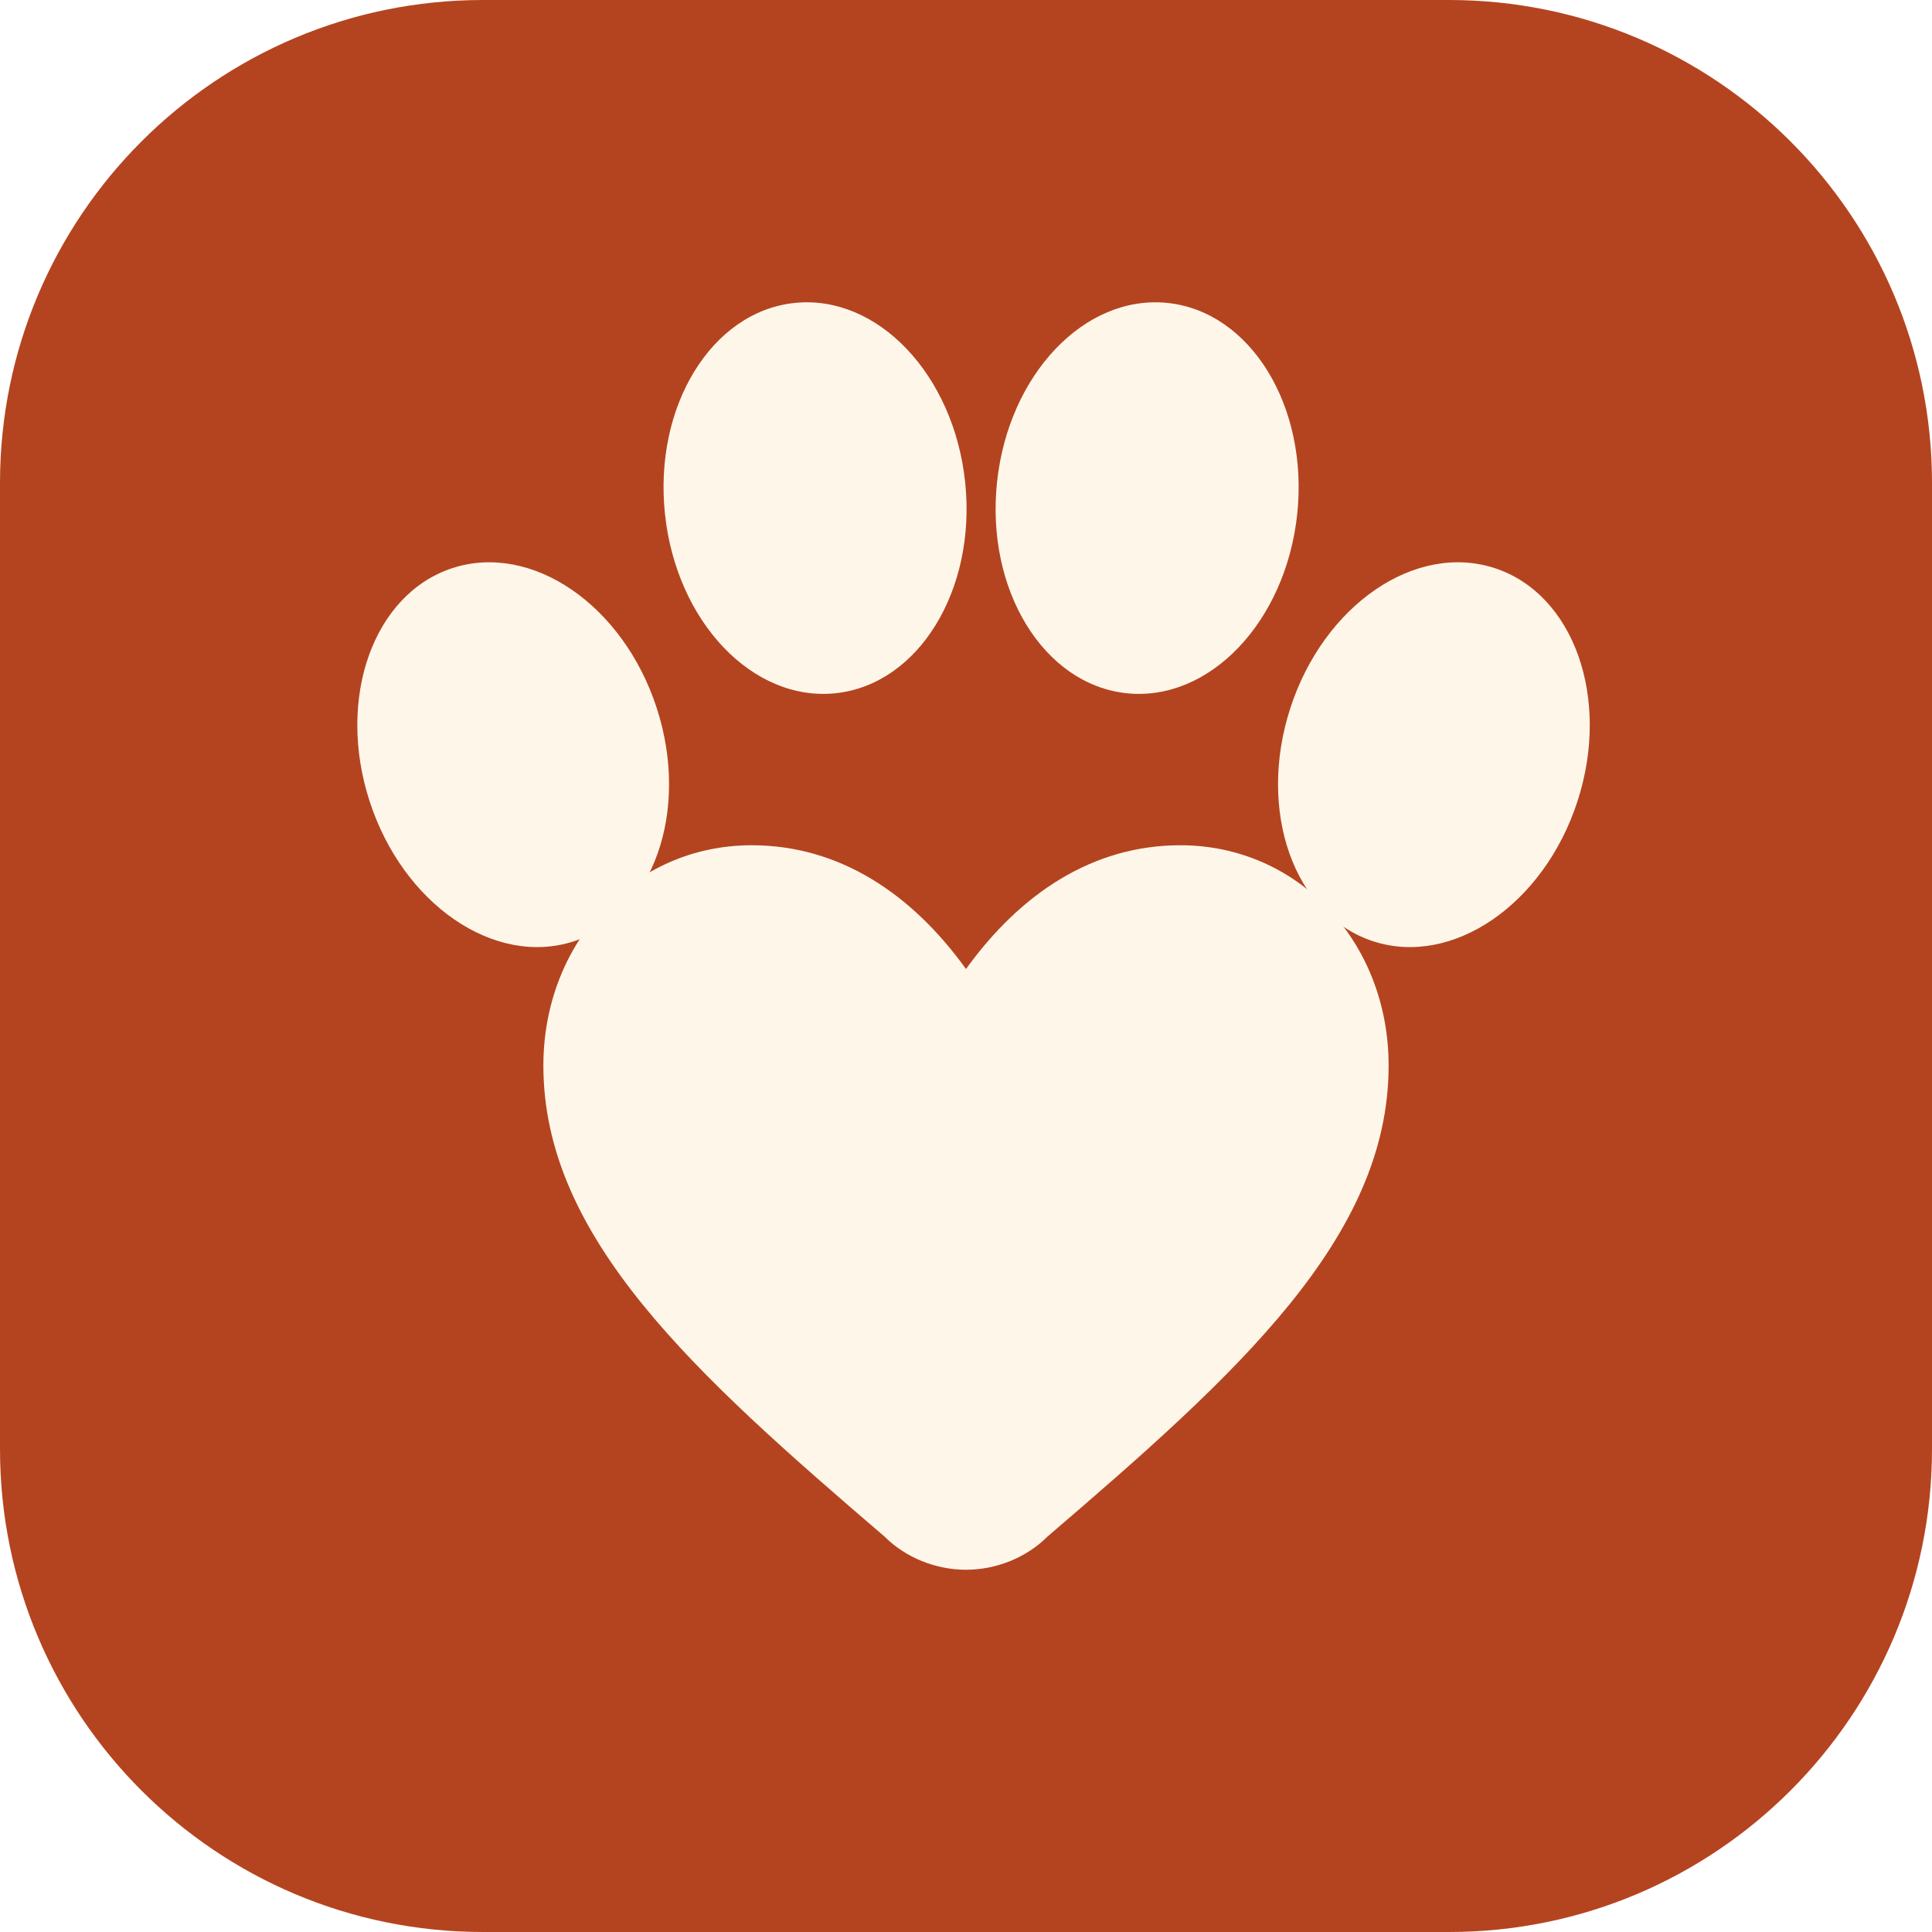
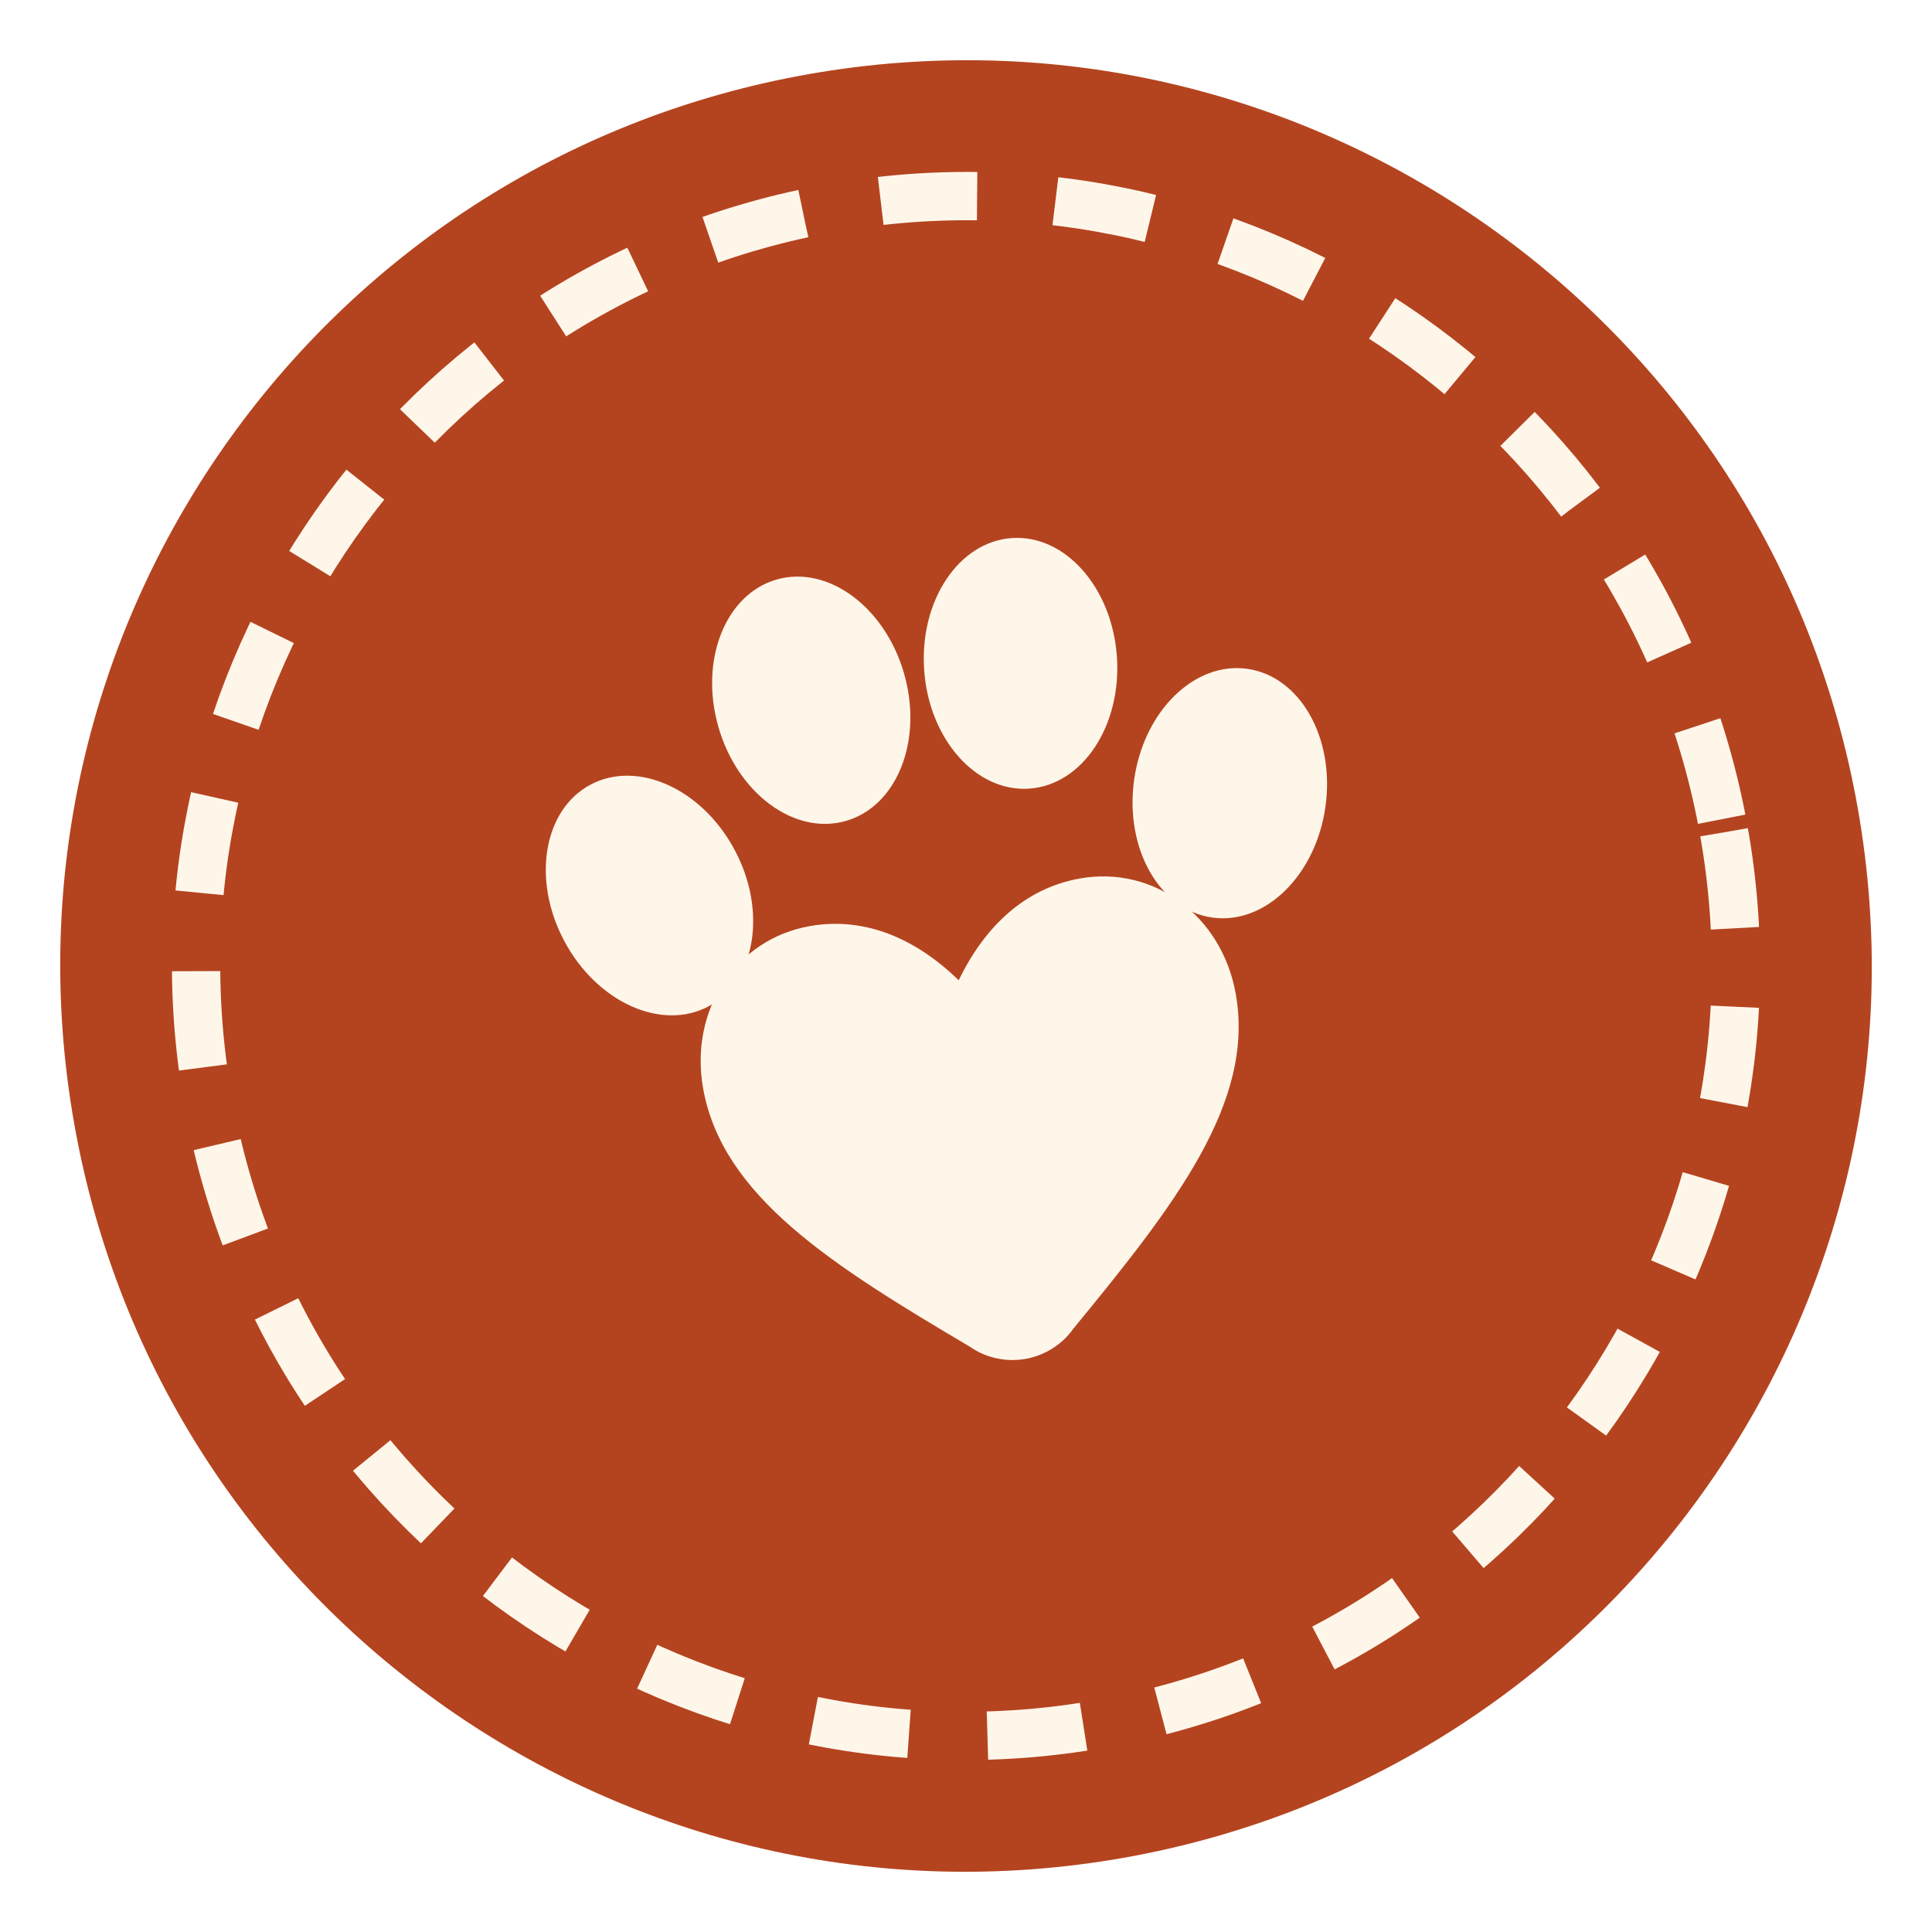
<svg xmlns="http://www.w3.org/2000/svg" viewBox="0 0 64 64">
-   <rect width="64" height="64" rx="16" fill="#B4441F" />
-   <g fill="#FFF6EA">
-     <ellipse cx="17" cy="25" rx="5" ry="6.5" transform="rotate(-18 17 25)" />
-     <ellipse cx="27" cy="16.5" rx="5" ry="6.5" transform="rotate(-6 27 16.5)" />
-     <ellipse cx="38" cy="16.5" rx="5" ry="6.5" transform="rotate(6 38 16.5)" />
-     <ellipse cx="47.5" cy="25" rx="5" ry="6.5" transform="rotate(18 47.5 25)" />
-     <path d="M32 52c-1 0-2-.4-2.7-1.1C23 45.5 18 41 18 35.3 18 31.2 21 28 24.9 28c2.9 0 5.3 1.6 7.1 4.1 1.8-2.5 4.2-4.1 7.1-4.1 3.9 0 6.9 3.2 6.9 7.3 0 5.7-5 10.2-11.3 15.6-.7.7-1.7 1.1-2.7 1.1z" />
+   <g transform="rotate(-10 32 32)">
+     <circle cx="32" cy="32" r="30" fill="#B4441F" />
+     <circle cx="32" cy="32" r="25.5" fill="none" stroke="#FFF6EA" stroke-width="1.6" stroke-dasharray="3.2 2.6" />
+     <g fill="#FFF6EA" transform="translate(32 33) scale(.64) translate(-32.5 -33)">
+       <ellipse cx="17" cy="25" rx="5" ry="6.5" transform="rotate(-18 17 25)" />
+       <ellipse cx="27" cy="16.5" rx="5" ry="6.5" transform="rotate(-6 27 16.5)" />
+       <ellipse cx="38" cy="16.5" rx="5" ry="6.5" transform="rotate(6 38 16.5)" />
+       <ellipse cx="47.5" cy="25" rx="5" ry="6.5" transform="rotate(18 47.5 25)" />
+       <path d="M32 52c-1 0-2-.4-2.7-1.1C23 45.5 18 41 18 35.3 18 31.2 21 28 24.9 28c2.9 0 5.3 1.6 7.1 4.1 1.8-2.5 4.2-4.1 7.1-4.1 3.9 0 6.9 3.2 6.9 7.3 0 5.7-5 10.2-11.3 15.6-.7.7-1.7 1.1-2.7 1.1z" />
+     </g>
  </g>
</svg>
